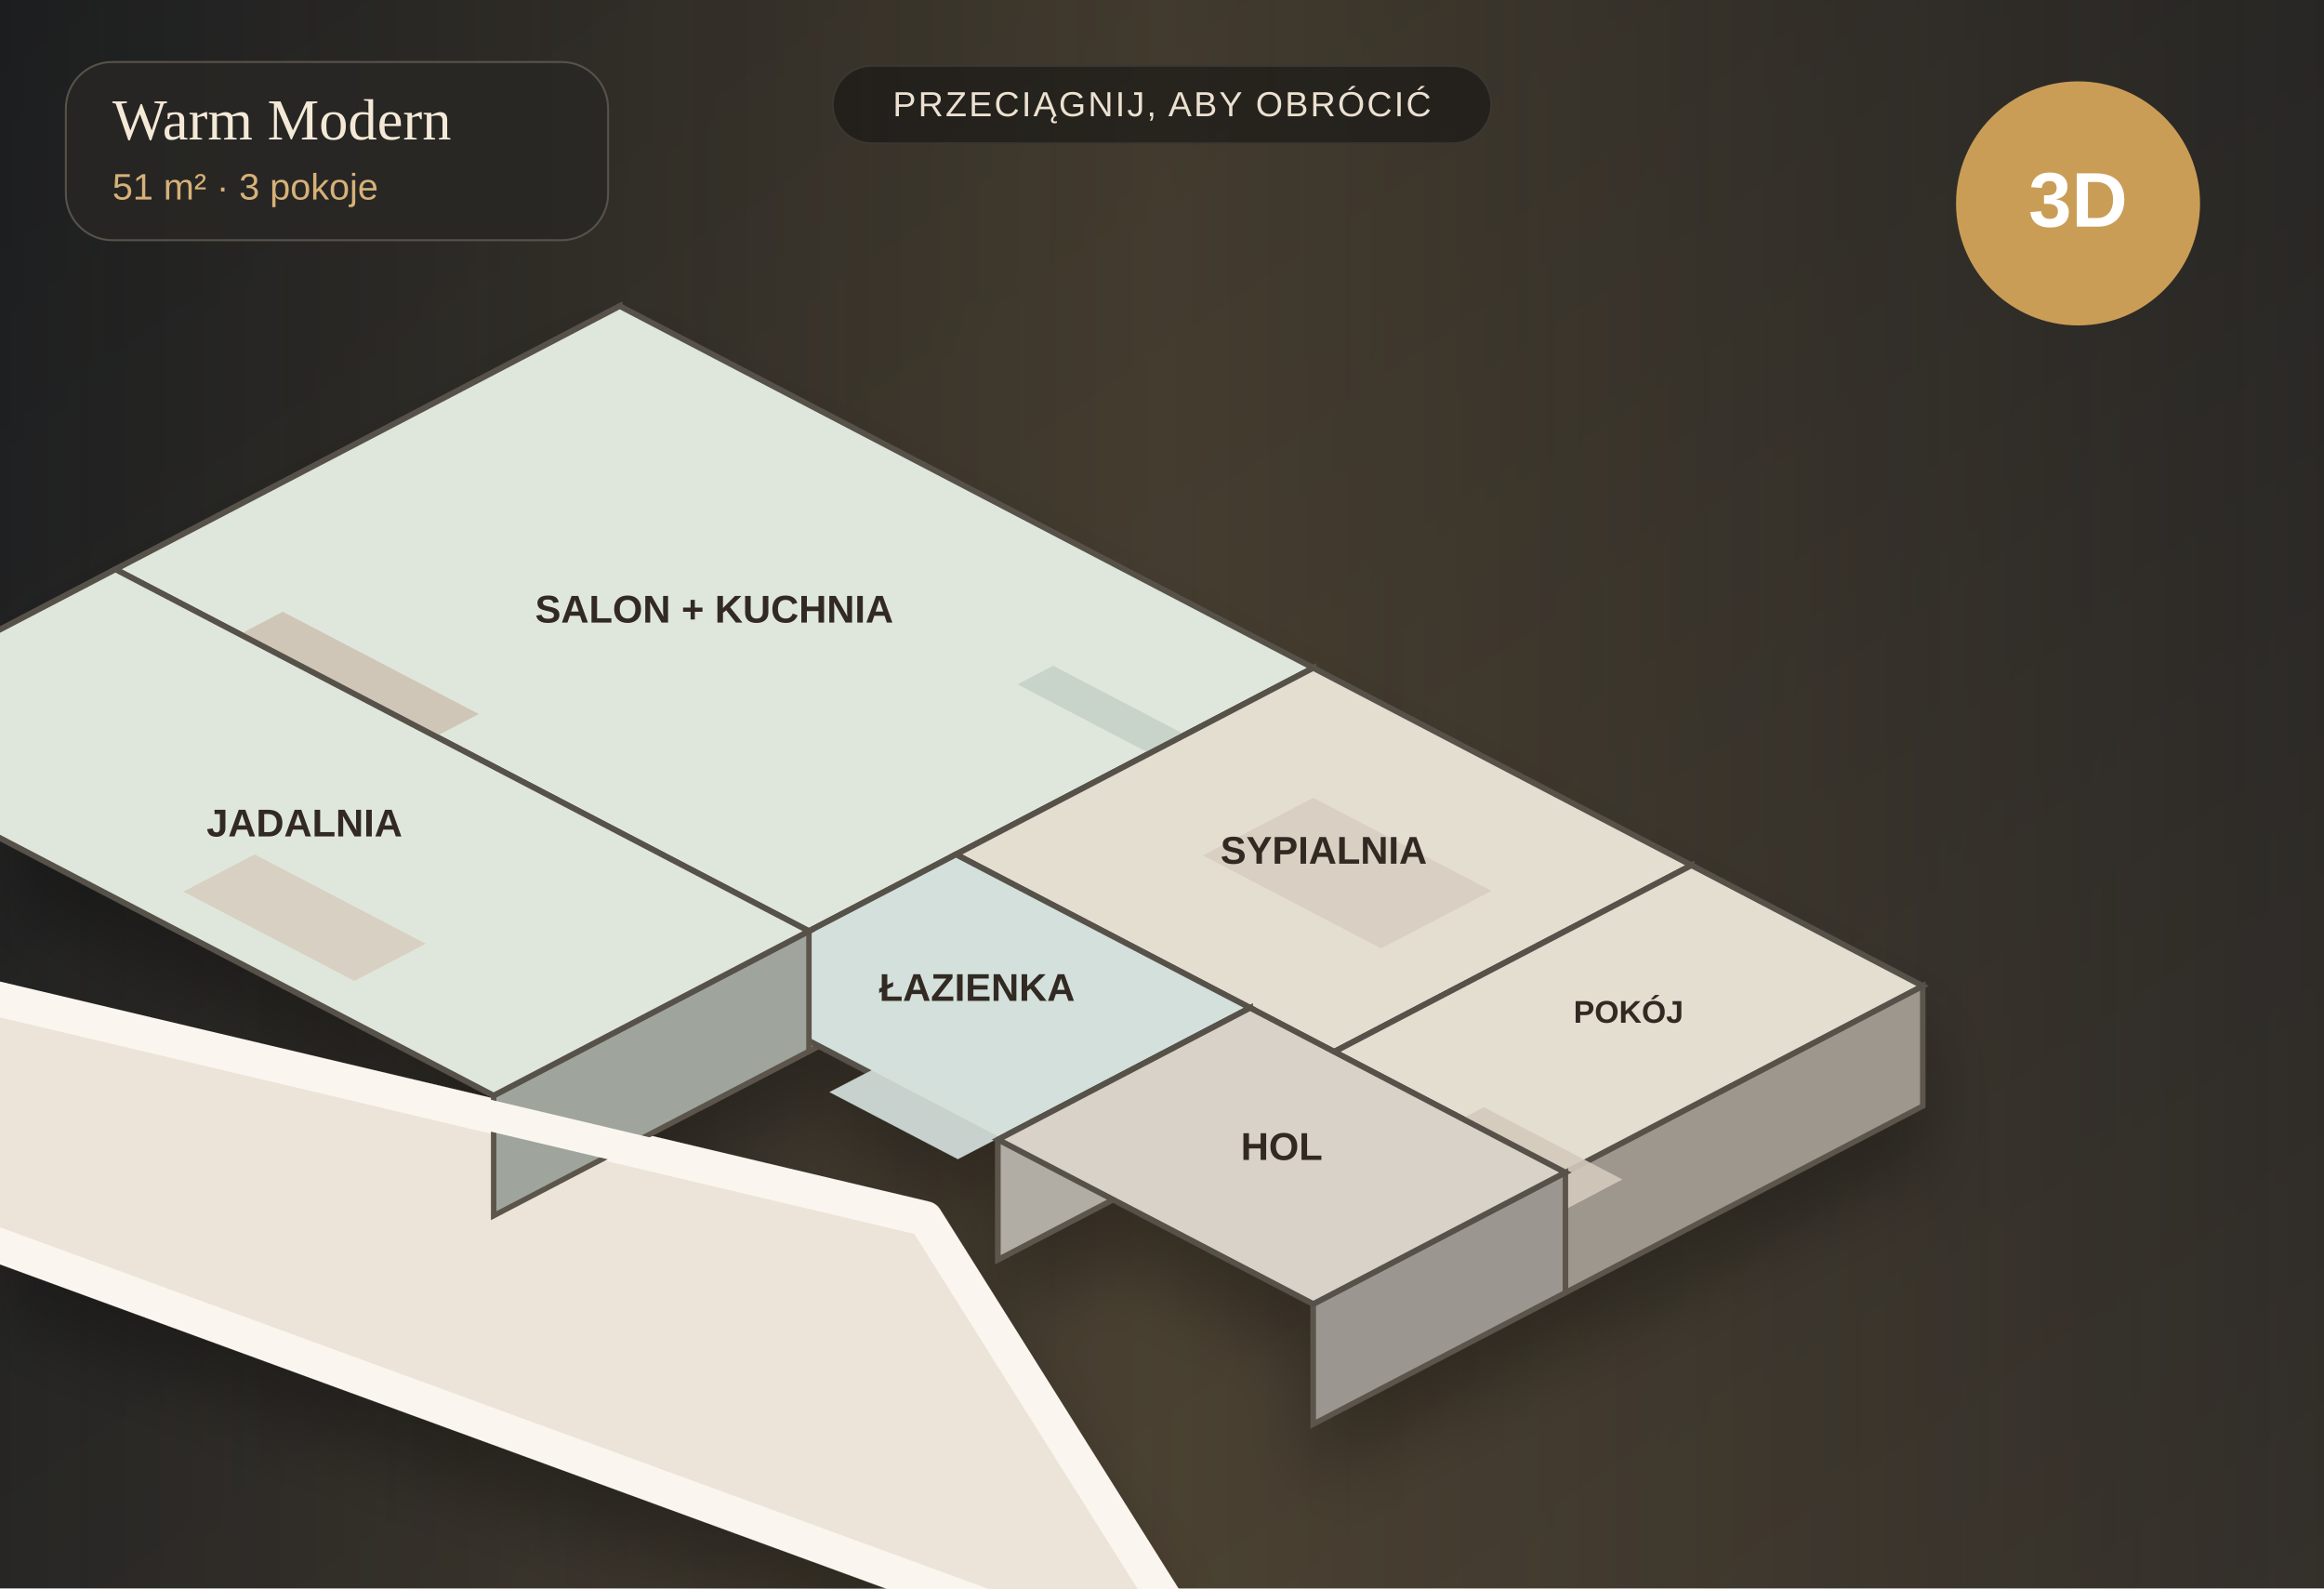
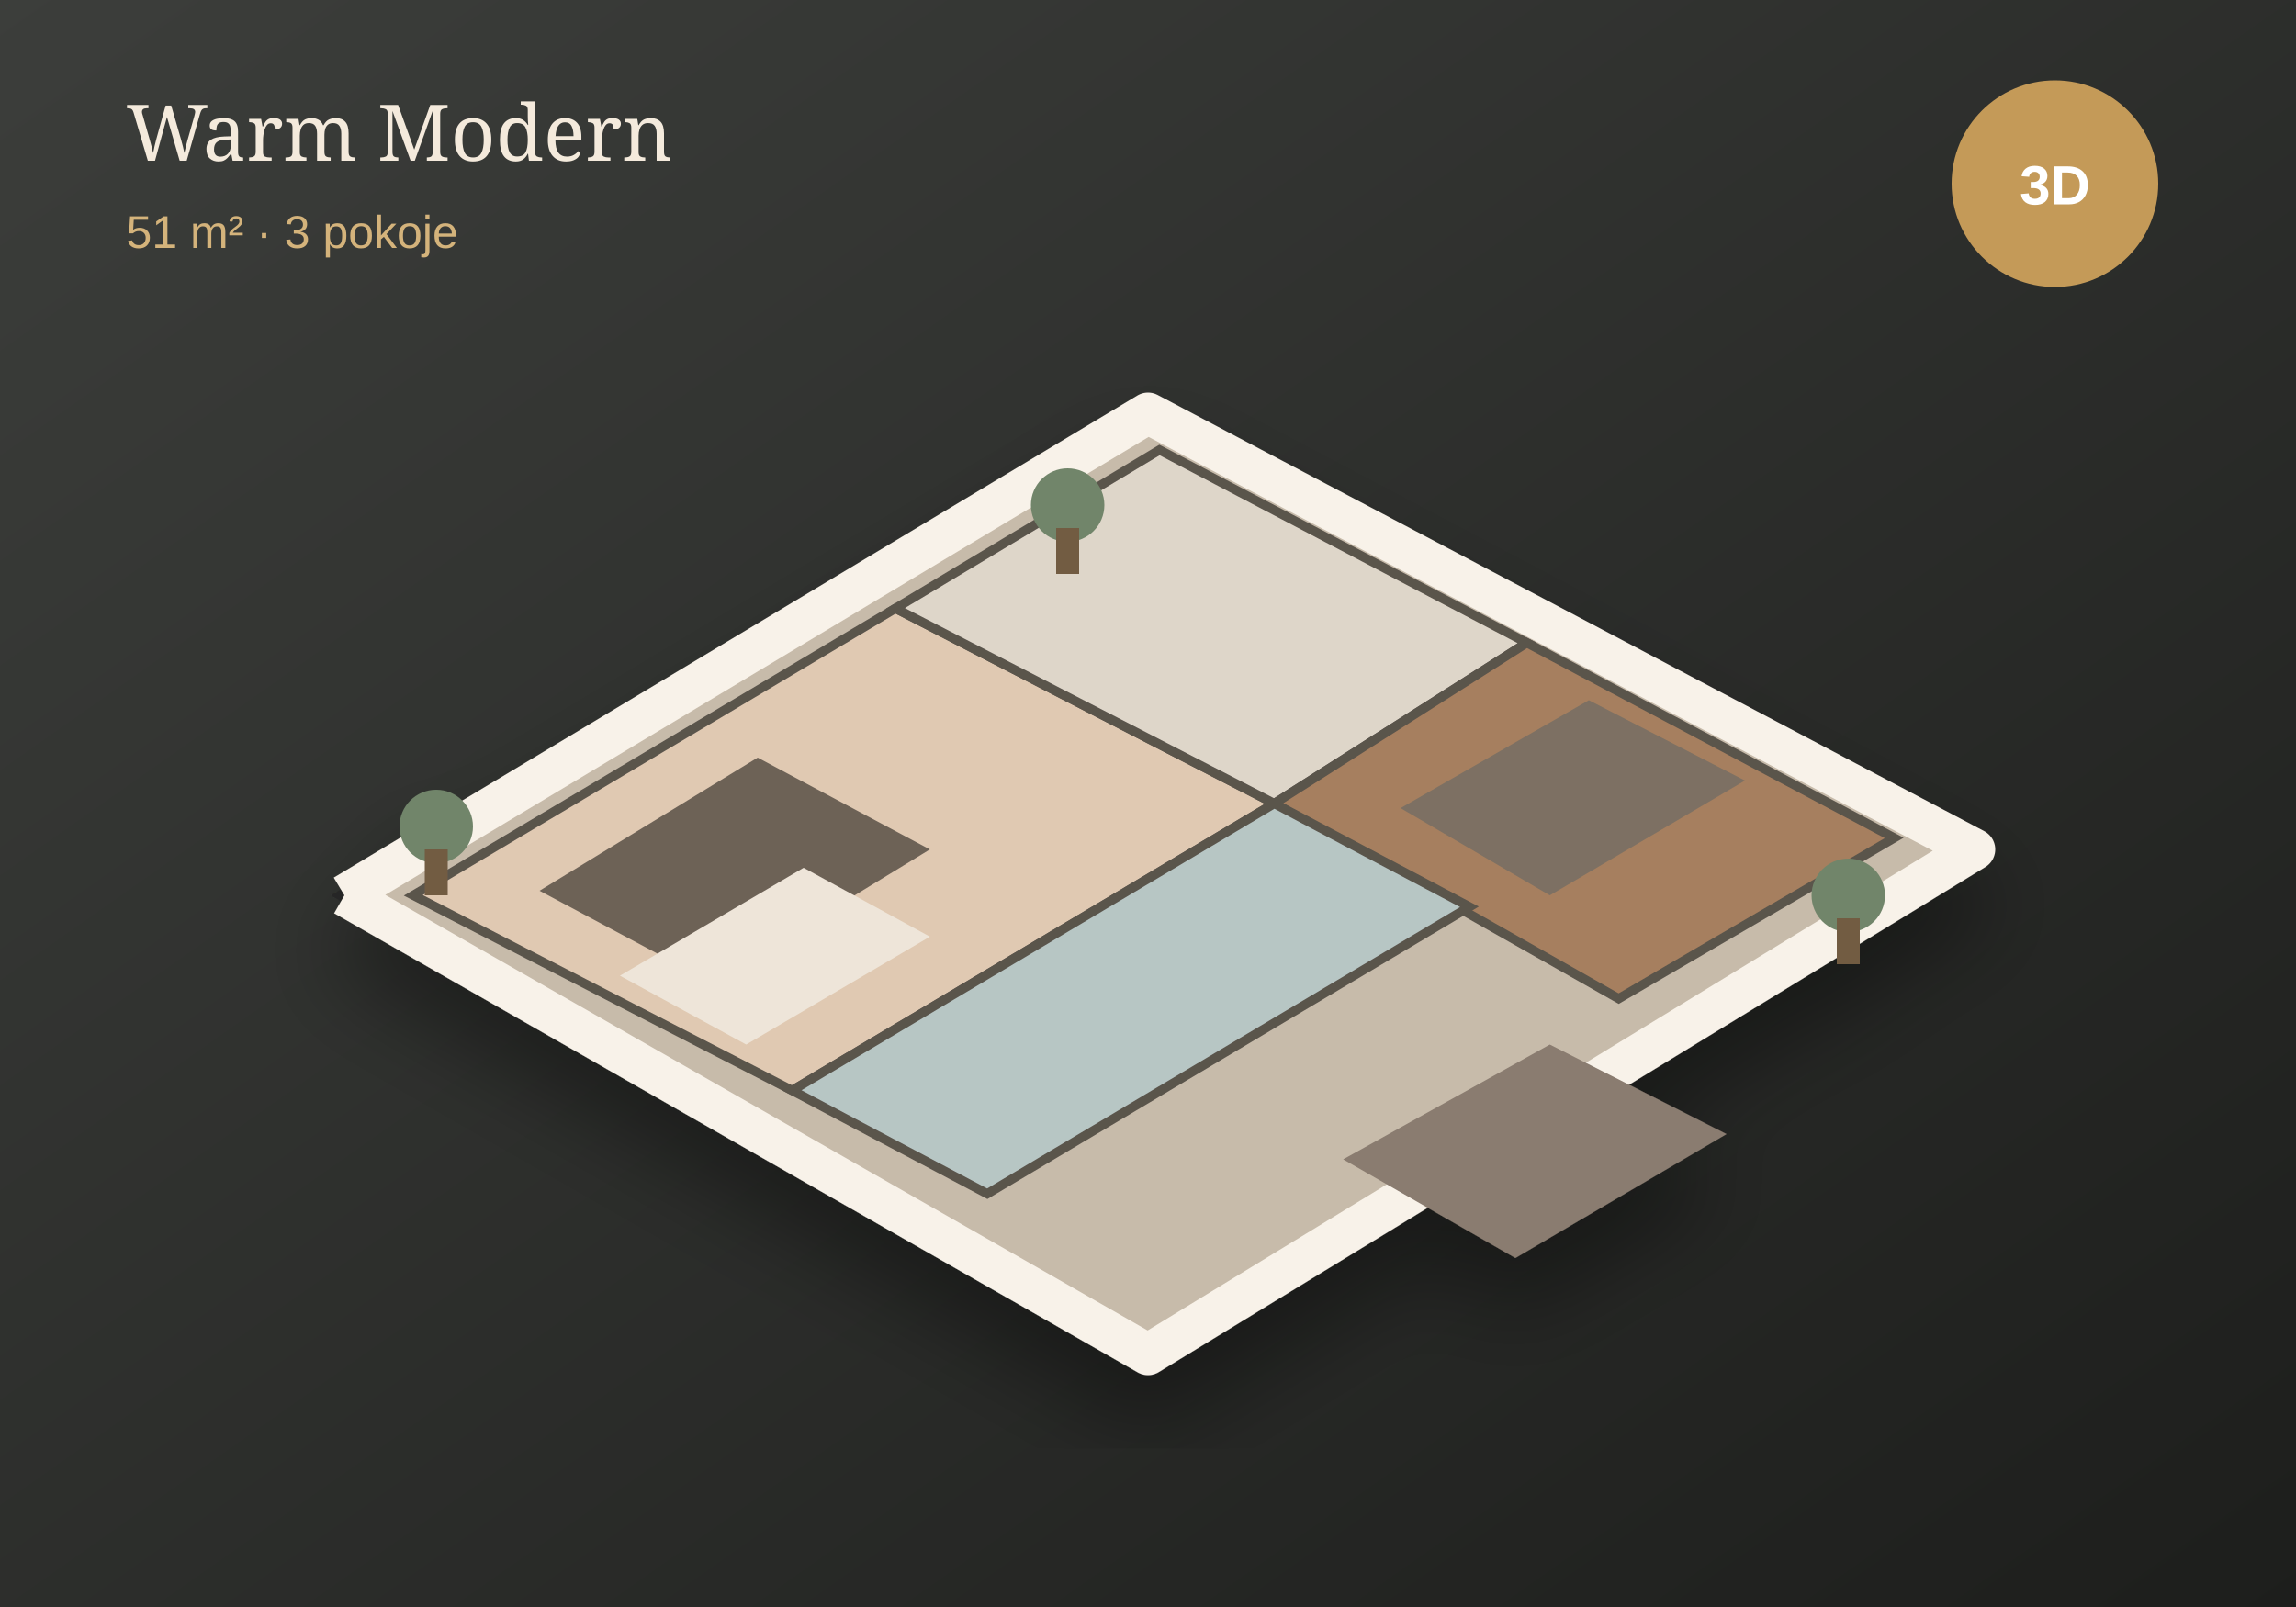
- <svg xmlns="http://www.w3.org/2000/svg" viewBox="0 0 1200 820">
+ <svg xmlns="http://www.w3.org/2000/svg" viewBox="0 0 1000 700">
  <defs>
    <linearGradient id="bg" x1="0" x2="1" y1="0" y2="1">
-       <stop stop-color="#1b1d1f" />
-       <stop offset="1" stop-color="#332f2a" />
-     </linearGradient>
-     <linearGradient id="glow" x1="0" x2="1">
-       <stop stop-color="#d3a862" stop-opacity="0" />
-       <stop offset="0.5" stop-color="#d3a862" stop-opacity="0.18" />
-       <stop offset="1" stop-color="#d3a862" stop-opacity="0" />
+       <stop stop-color="#3c3e3b" />
+       <stop offset="1" stop-color="#1d1e1c" />
    </linearGradient>
    <filter id="shadow">
-       <feDropShadow dx="0" dy="26" stdDeviation="18" flood-opacity="0.28" />
+       <feDropShadow dx="0" dy="24" stdDeviation="18" flood-opacity=".35" />
    </filter>
  </defs>
  <rect width="100%" height="100%" fill="url(#bg)" />
-   <rect width="100%" height="100%" fill="url(#glow)" />
  <g filter="url(#shadow)">
-     <polygon points="-208.1,466.7 477.8,629.1 632.1,874.4 -94.0,608.8" fill="#ece4d8" stroke="#faf6ef" stroke-width="18" stroke-linejoin="round" />
-     <g>
-       <polygon points="320.0,220.0 59.6,355.9 59.6,293.9 320.0,158.0" fill="#b9beb6" stroke="#5b544b" stroke-width="2.8" />
-       <polygon points="678.1,406.8 417.7,542.7 417.7,480.7 678.1,344.8" fill="#9fa59c" stroke="#5b544b" stroke-width="2.8" />
-       <polygon points="320.0,158.0 678.1,344.8 417.7,480.7 59.6,293.9" fill="#dfe7dc" stroke="#56514a" stroke-width="3" />
-       <polygon points="146.0,315.8 247.2,368.6 208.6,388.8 107.4,336.0" fill="#cec2b3" opacity="0.9" />
-       <polygon points="543.8,343.7 622.9,385.0 604.5,394.6 525.4,353.3" fill="#c5d0c7" opacity="0.9" />
-       <text x="368.8" y="321.4" text-anchor="middle" font-family="Arial, Helvetica, sans-serif" font-size="20" font-weight="700" fill="#332c23">SALON + KUCHNIA</text>
-     </g>
-     <g>
-       <polygon points="678.1,406.8 493.6,503.1 493.6,441.1 678.1,344.8" fill="#b8b1a7" stroke="#5b544b" stroke-width="2.8" />
-       <polygon points="873.4,508.7 688.9,605.0 688.9,543.0 873.4,446.7" fill="#9e978e" stroke="#5b544b" stroke-width="2.8" />
-       <polygon points="678.1,344.8 873.4,446.7 688.9,543.0 493.6,441.1" fill="#e3ded0" stroke="#56514a" stroke-width="3" />
-       <polygon points="678.1,411.9 770.1,459.9 713.1,489.6 621.1,441.6" fill="#d8cdc1" opacity="0.9" />
-       <text x="683.5" y="445.9" text-anchor="middle" font-family="Arial, Helvetica, sans-serif" font-size="20" font-weight="700" fill="#332c23">SYPIALNIA</text>
-     </g>
-     <g>
-       <polygon points="873.4,508.7 688.9,605.0 688.9,543.0 873.4,446.7" fill="#b8b1a7" stroke="#5b544b" stroke-width="2.8" />
-       <polygon points="992.8,571.0 808.3,667.3 808.3,605.3 992.8,509.0" fill="#9e978e" stroke="#5b544b" stroke-width="2.8" />
-       <polygon points="873.4,446.7 992.8,509.0 808.3,605.3 688.9,543.0" fill="#e3ded0" stroke="#56514a" stroke-width="3" />
-       <polygon points="766.2,571.6 837.7,608.9 806.5,625.3 734.9,587.9" fill="#d4cabd" opacity="0.9" />
-       <text x="840.9" y="528.0" text-anchor="middle" font-family="Arial, Helvetica, sans-serif" font-size="16.218" font-weight="700" fill="#332c23">POKÓJ</text>
-     </g>
-     <g>
-       <polygon points="493.6,503.1 363.4,571.0 363.4,509.0 493.6,441.1" fill="#aeb9b4" stroke="#5b544b" stroke-width="2.8" />
-       <polygon points="645.5,582.3 515.3,650.3 515.3,588.3 645.5,520.3" fill="#95a09b" stroke="#5b544b" stroke-width="2.8" />
-       <polygon points="493.6,441.1 645.5,520.3 515.3,588.3 363.4,509.0" fill="#d3e0db" stroke="#56514a" stroke-width="3" />
-       <polygon points="454.1,550.4 520.3,585.0 494.6,598.4 428.3,563.8" fill="#d5e0db" opacity="0.9" />
-       <text x="504.5" y="516.7" text-anchor="middle" font-family="Arial, Helvetica, sans-serif" font-size="20" font-weight="700" fill="#332c23">ŁAZIENKA</text>
-     </g>
-     <g>
-       <polygon points="645.5,582.3 515.3,650.3 515.3,588.3 645.5,520.3" fill="#b1aca4" stroke="#5b544b" stroke-width="2.8" />
-       <polygon points="808.3,667.3 678.1,735.2 678.1,673.2 808.3,605.3" fill="#9b968f" stroke="#5b544b" stroke-width="2.8" />
-       <polygon points="645.5,520.3 808.3,605.3 678.1,673.2 515.3,588.3" fill="#d8d2c8" stroke="#56514a" stroke-width="3" />
-       <text x="661.8" y="598.8" text-anchor="middle" font-family="Arial, Helvetica, sans-serif" font-size="20" font-weight="700" fill="#332c23">HOL</text>
-     </g>
-     <g>
-       <polygon points="59.6,355.9 -103.2,440.8 -103.2,378.8 59.6,293.9" fill="#b9beb6" stroke="#5b544b" stroke-width="2.8" />
-       <polygon points="417.7,542.7 254.9,627.6 254.9,565.6 417.7,480.7" fill="#9fa59c" stroke="#5b544b" stroke-width="2.8" />
-       <polygon points="59.6,293.9 417.7,480.7 254.9,565.6 -103.2,378.8" fill="#dfe7dc" stroke="#56514a" stroke-width="3" />
-       <polygon points="131.5,441.1 219.8,487.2 183.0,506.4 94.7,460.3" fill="#d7cdbf" opacity="0.9" />
-       <text x="157.2" y="431.8" text-anchor="middle" font-family="Arial, Helvetica, sans-serif" font-size="20" font-weight="700" fill="#332c23">JADALNIA</text>
-     </g>
-     <path d="M -208.1 466.7 L 477.8 629.1 L 632.1 874.4" fill="none" stroke="#faf6ef" stroke-width="16" stroke-linecap="round" stroke-linejoin="round" />
+     <polygon points="150,390 500,180 860,370 500,590" fill="#c7bbaa" stroke="#272725" stroke-width="6" />
+     <polygon points="180,390 390,265 555,350 345,475" fill="#e0c9b2" stroke="#5a544c" stroke-width="4" />
+     <polygon points="390,265 505,196 665,280 555,350" fill="#ded6c9" stroke="#5a544c" stroke-width="4" />
+     <polygon points="555,350 665,280 825,365 705,435" fill="#a67f5e" stroke="#5a544c" stroke-width="4" />
+     <polygon points="345,475 555,350 640,395 430,520" fill="#b7c6c4" stroke="#5a544c" stroke-width="4" />
+     <polyline points="150,390 500,180 860,370 500,590 150,390" fill="none" stroke="#f8f2e9" stroke-width="18" stroke-linejoin="round" />
+     <polygon points="235,388 330,330 405,370 310,428" fill="#6d6257" />
+     <polygon points="270,425 350,378 405,408 325,455" fill="#eee5d9" />
+     <polygon points="610,352 692,305 760,340 675,390" fill="#7d7063" />
+     <polygon points="585,505 675,455 752,494 660,548" fill="#8a7c70" />
+     <circle cx="190" cy="360" r="16" fill="#71856a" />
+     <rect x="185" y="370" width="10" height="20" fill="#725b43" />
+     <circle cx="805" cy="390" r="16" fill="#71856a" />
+     <rect x="800" y="400" width="10" height="20" fill="#725b43" />
+     <circle cx="465" cy="220" r="16" fill="#71856a" />
+     <rect x="460" y="230" width="10" height="20" fill="#725b43" />
  </g>
-   <g>
-     <rect x="34" y="32" width="280" height="92" rx="24" fill="#282724" fill-opacity="0.78" stroke="#57524a" />
-     <text x="58" y="72" font-family="Georgia, 'Times New Roman', serif" font-size="30" fill="#f4e9d7">Warm Modern</text>
-     <text x="58" y="103" font-family="Arial, Helvetica, sans-serif" font-size="19" fill="#d6b178">51 m² · 3 pokoje</text>
-     <rect x="1010" y="42" width="126" height="126" rx="63" fill="#ca9d56" />
-     <text x="1073" y="117" text-anchor="middle" font-family="Arial, Helvetica, sans-serif" font-size="40" font-weight="700" fill="#fff">3D</text>
-     <rect x="430" y="34" width="340" height="40" rx="20" fill="#111" fill-opacity="0.54" stroke="#3a3732" />
-     <text x="600" y="60" text-anchor="middle" font-family="Arial, Helvetica, sans-serif" font-size="18" letter-spacing="1.1" fill="#ece1d1">PRZECIĄGNIJ, ABY OBRÓCIĆ</text>
-   </g>
+   <text x="55" y="70" font-family="Georgia" font-size="34" fill="#f4eadc">Warm Modern</text>
+   <text x="55" y="108" font-family="Arial" font-size="20" fill="#d4b37b">51 m² · 3 pokoje</text>
+   <circle cx="895" cy="80" r="45" fill="#c49a58" />
+   <text x="895" y="89" text-anchor="middle" font-family="Arial" font-size="24" font-weight="700" fill="#fff">3D</text>
</svg>
